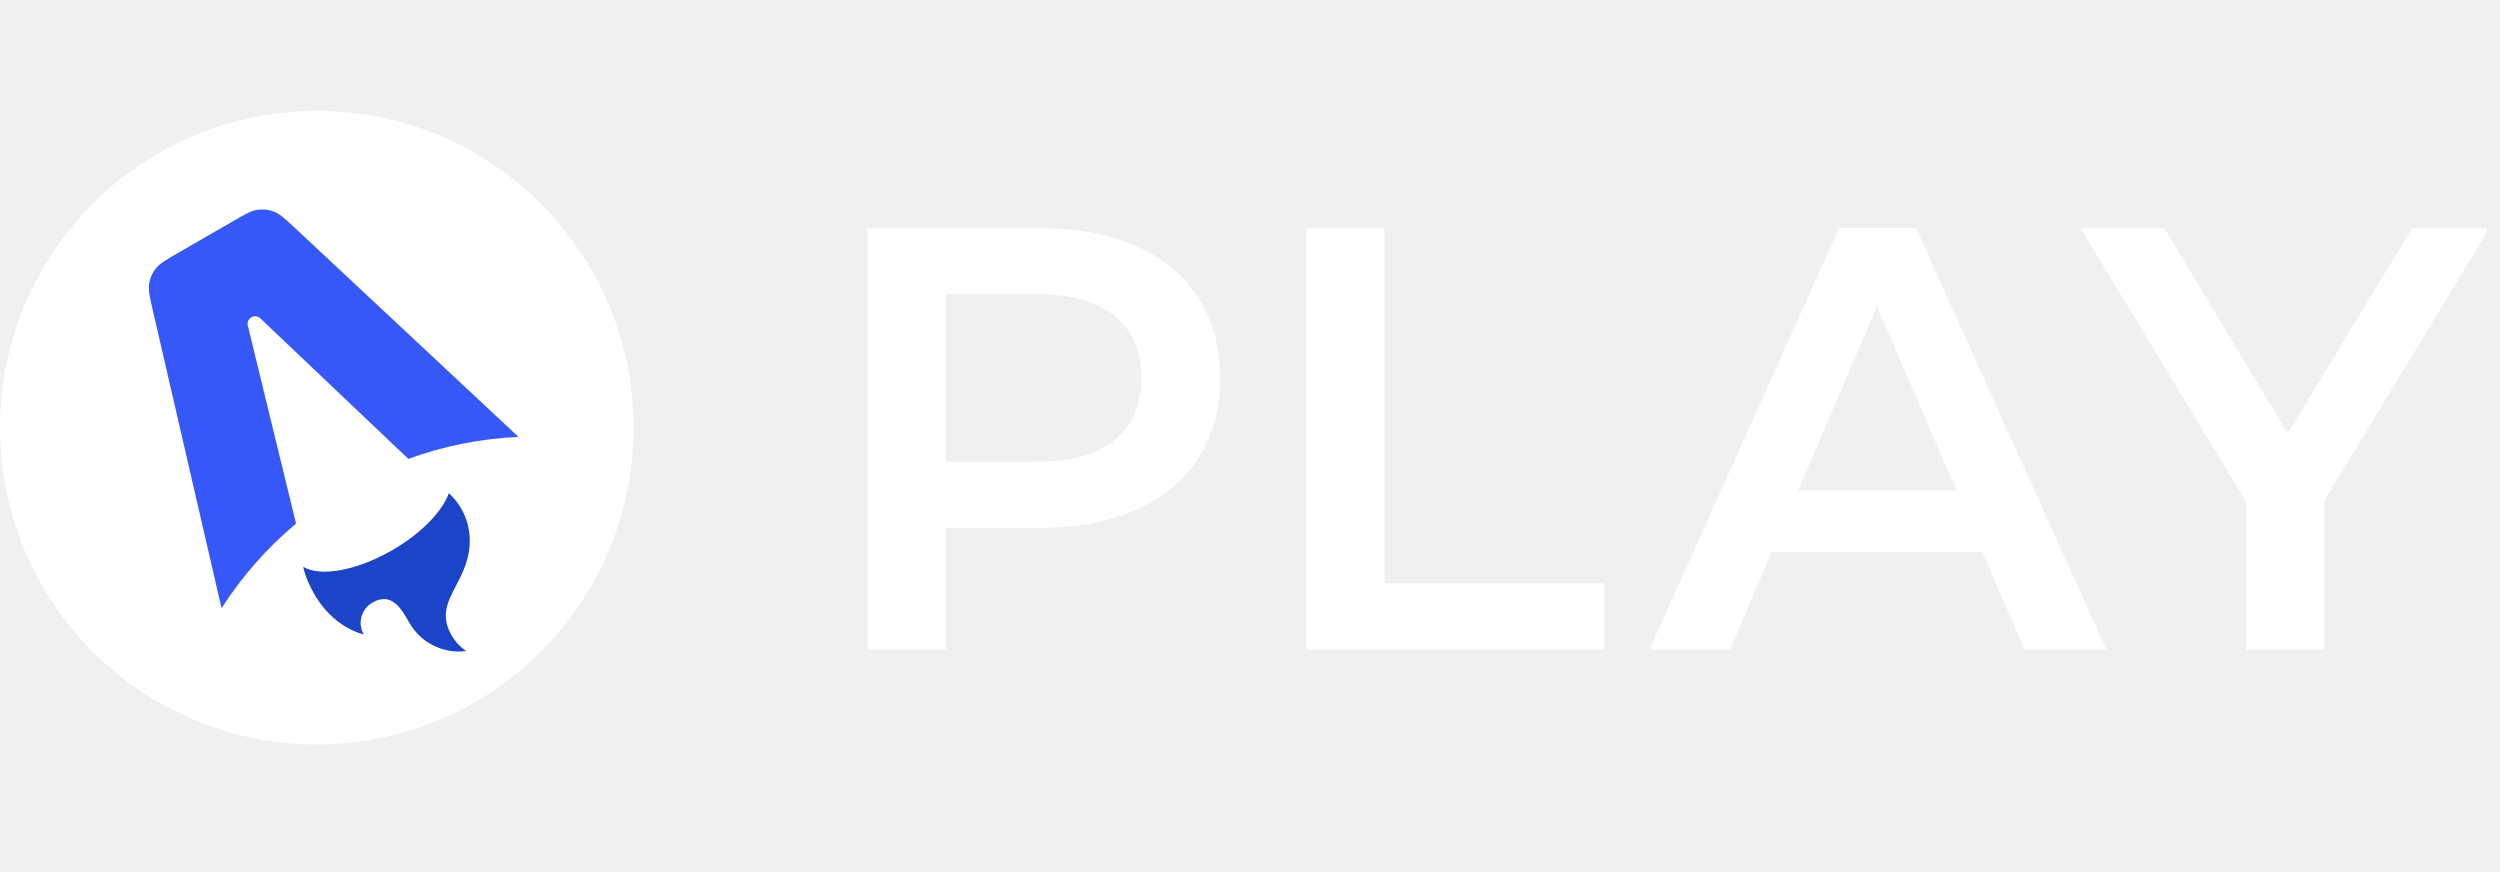
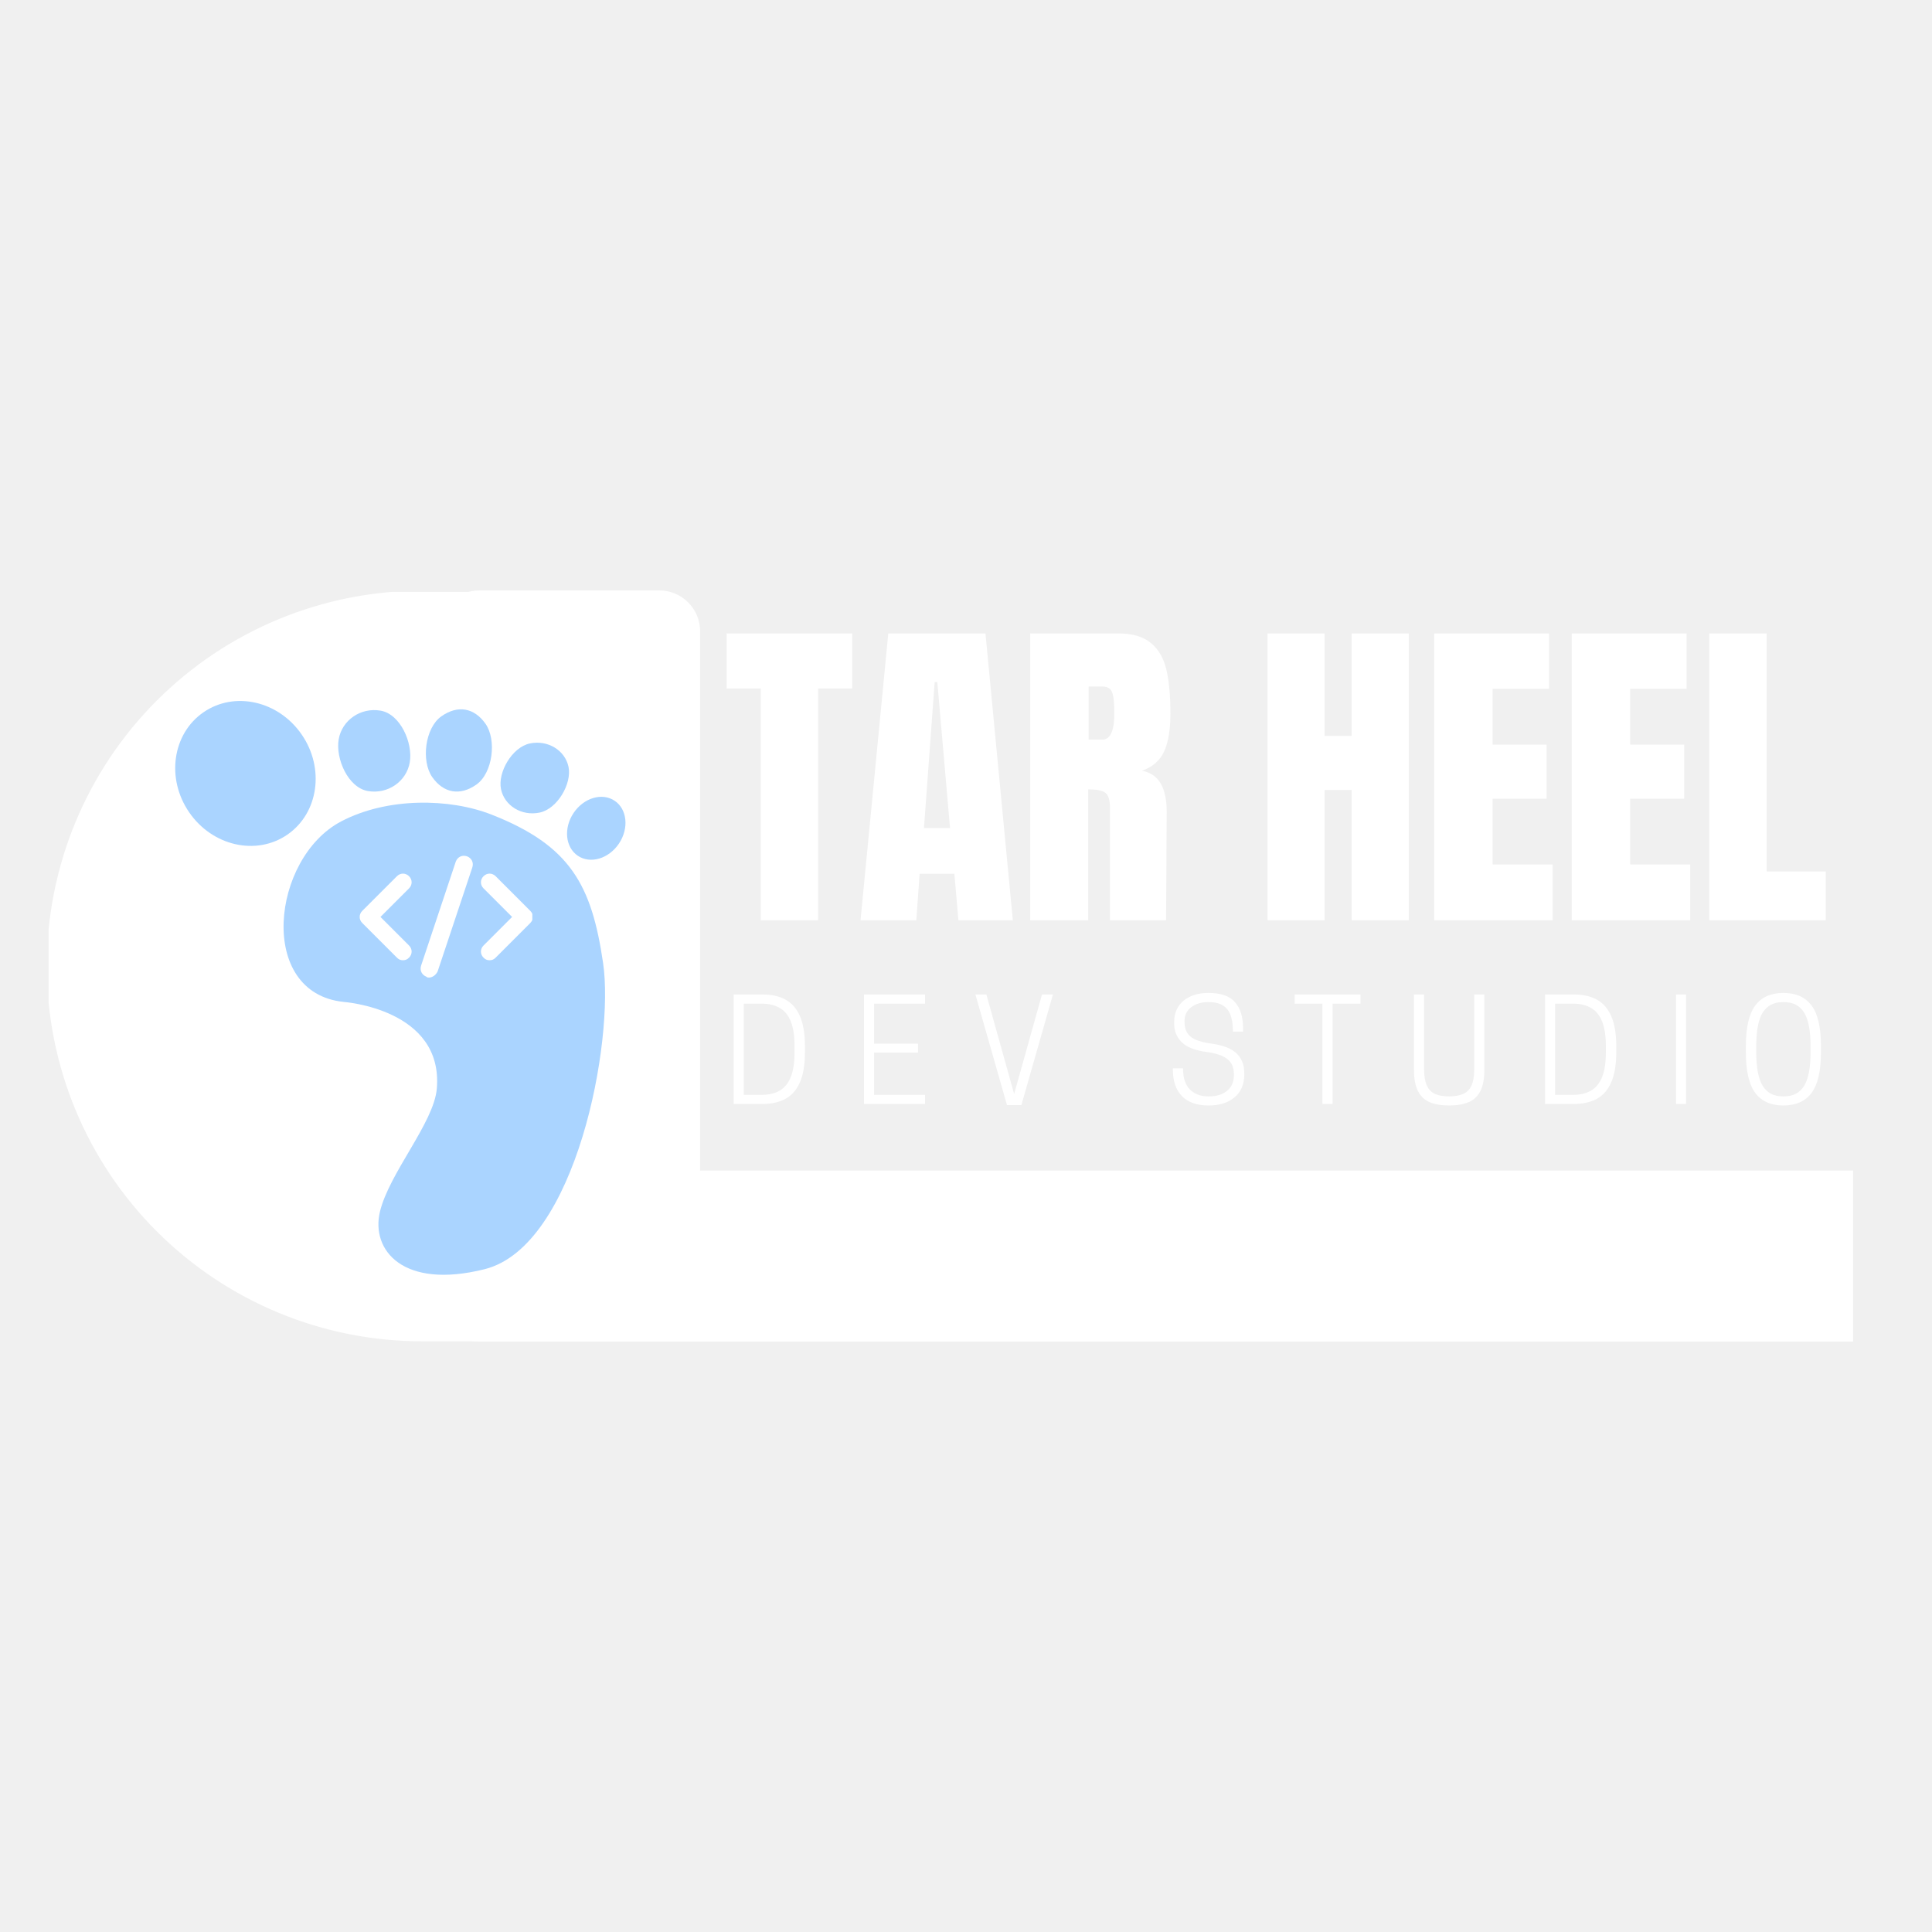
- <svg xmlns="http://www.w3.org/2000/svg" width="132" height="46" viewBox="0 0 132 46" fill="none">
-   <g clip-path="url(#clip0_304_44)">
-     <mask id="mask0_304_44" style="mask-type:luminance" maskUnits="userSpaceOnUse" x="0" y="0" width="132" height="46">
-       <path d="M0 0H131.309V46H0V0Z" fill="white" />
-     </mask>
-     <g mask="url(#mask0_304_44)">
-       <path d="M54.952 12.044C56.88 12.044 58.554 12.362 59.973 12.997C61.414 13.633 62.516 14.544 63.279 15.731C64.041 16.917 64.423 18.326 64.423 19.958C64.423 21.568 64.041 22.977 63.279 24.185C62.516 25.371 61.414 26.282 59.973 26.918C58.553 27.554 56.88 27.871 54.952 27.871H49.93V34.291H45.8V12.044H54.952ZM54.762 24.375C56.562 24.375 57.929 23.994 58.861 23.231C59.793 22.468 60.259 21.377 60.259 19.958C60.259 18.538 59.793 17.447 58.861 16.684C57.929 15.921 56.562 15.54 54.761 15.54H49.931V24.375H54.762ZM68.967 12.044H73.099V30.795H84.73V34.291H68.967V12.044ZM104.668 29.143H93.544L91.35 34.29H87.091L97.102 12.043H101.171L111.214 34.29H106.891L104.667 29.142L104.668 29.143ZM103.301 25.901L99.106 16.176L94.942 25.901H103.301ZM122.726 26.441V34.291H118.594V26.505L109.854 12.044H114.272L120.787 22.881L127.366 12.044H131.434L122.726 26.441ZM16.727 39.309C25.965 39.309 33.455 31.82 33.455 22.582C33.455 13.343 25.965 5.854 16.727 5.854C7.49 5.854 0 13.344 0 22.582C0 31.82 7.489 39.309 16.727 39.309Z" fill="white" />
+ <svg xmlns="http://www.w3.org/2000/svg" width="500" zoomAndPan="magnify" viewBox="0 0 375 375" height="500" preserveAspectRatio="xMidYMid meet" version="1.0">
+   <defs>
+     <g />
+     <clipPath id="766f692964">
+       <path d="M 85.109 114.602 L 135.895 114.602 L 135.895 260.418 L 85.109 260.418 Z M 85.109 114.602 " clip-rule="nonzero" />
+     </clipPath>
+     <clipPath id="eb5c509073">
+       <path d="M 93.043 114.602 L 127.961 114.602 C 132.344 114.602 135.895 118.156 135.895 122.539 L 135.895 252.461 C 135.895 256.844 132.344 260.398 127.961 260.398 L 93.043 260.398 C 88.66 260.398 85.109 256.844 85.109 252.461 L 85.109 122.539 C 85.109 118.156 88.66 114.602 93.043 114.602 Z M 93.043 114.602 " clip-rule="nonzero" />
+     </clipPath>
+     <clipPath id="405c9bf565">
+       <path d="M 122.488 227.199 L 359.719 227.199 L 359.719 260.398 L 122.488 260.398 Z M 122.488 227.199 " clip-rule="nonzero" />
+     </clipPath>
+     <clipPath id="6b1690d996">
+       <path d="M 9.434 114.895 L 95.684 114.895 L 95.684 260.395 L 9.434 260.395 Z M 9.434 114.895 " clip-rule="nonzero" />
+     </clipPath>
+     <clipPath id="6591d72e25">
+       <path d="M 69.574 169 L 80 169 L 80 187 L 69.574 187 Z M 69.574 169 " clip-rule="nonzero" />
+     </clipPath>
+     <clipPath id="8042e049b1">
+       <path d="M 93 169 L 103.324 169 L 103.324 187 L 93 187 Z M 93 169 " clip-rule="nonzero" />
+     </clipPath>
+     <clipPath id="cd8ea3c6fc">
+       <path d="M 81 166 L 92 166 L 92 189.875 L 81 189.875 Z M 81 166 " clip-rule="nonzero" />
+     </clipPath>
+   </defs>
+   <g clip-path="url(#766f692964)">
+     <g clip-path="url(#eb5c509073)">
+       <path fill="#ffffff" d="M 85.109 114.602 L 135.895 114.602 L 135.895 260.418 L 85.109 260.418 Z M 85.109 114.602 " fill-opacity="1" fill-rule="nonzero" />
    </g>
  </g>
-   <path d="M14.469 11.175C14.782 11.297 15.052 11.549 15.592 12.053L27.375 23.068C25.389 23.157 23.428 23.549 21.561 24.229L13.744 16.808C13.682 16.748 13.602 16.711 13.517 16.701C13.431 16.691 13.345 16.709 13.271 16.752C13.196 16.795 13.138 16.861 13.104 16.94C13.07 17.019 13.063 17.107 13.084 17.191L15.631 27.646C14.1 28.927 12.773 30.434 11.698 32.116L8.07 16.391C7.904 15.673 7.822 15.314 7.874 14.982C7.919 14.689 8.039 14.413 8.222 14.18C8.43 13.915 8.749 13.731 9.388 13.362L12.307 11.677C12.947 11.308 13.266 11.123 13.599 11.076C13.893 11.034 14.192 11.069 14.469 11.175Z" fill="#3758F9" />
-   <path d="M23.699 26.038C23.359 26.999 22.247 28.163 20.705 29.053C18.812 30.145 16.886 30.472 16.008 29.923C16.12 30.464 16.386 31.003 16.578 31.335C16.578 31.335 17.42 33.022 19.208 33.501C19.045 33.219 19.001 32.883 19.085 32.567C19.17 32.252 19.376 31.983 19.659 31.82C20.668 31.237 21.175 32.118 21.586 32.833L21.623 32.897C22.249 33.981 23.448 34.528 24.617 34.376C24.299 34.161 24.035 33.877 23.844 33.544C23.247 32.51 23.632 31.775 24.079 30.92C24.434 30.24 24.83 29.484 24.802 28.443C24.786 27.882 24.631 27.333 24.349 26.848C24.171 26.538 23.95 26.267 23.699 26.038Z" fill="#1B44C8" />
-   <defs>
-     <clipPath id="clip0_304_44">
-       <rect width="132" height="46" fill="white" />
-     </clipPath>
-   </defs>
+   <g clip-path="url(#405c9bf565)">
+     <path fill="#ffffff" d="M 122.488 227.199 L 359.688 227.199 L 359.688 260.398 L 122.488 260.398 Z M 122.488 227.199 " fill-opacity="1" fill-rule="nonzero" />
+   </g>
+   <g clip-path="url(#6b1690d996)">
+     <path fill="#ffffff" d="M 81.938 114.648 L 93.316 114.648 C 93.648 114.645 93.969 114.707 94.273 114.836 C 94.582 114.961 94.852 115.141 95.086 115.375 C 95.32 115.609 95.5 115.883 95.629 116.188 C 95.754 116.496 95.816 116.812 95.812 117.145 L 95.812 257.848 C 95.816 258.18 95.754 258.5 95.629 258.805 C 95.5 259.113 95.32 259.383 95.086 259.617 C 94.852 259.852 94.582 260.031 94.273 260.16 C 93.969 260.285 93.648 260.348 93.316 260.348 L 81.938 260.348 C 80.746 260.348 79.555 260.316 78.363 260.258 C 77.172 260.199 75.984 260.113 74.797 259.996 C 73.609 259.879 72.43 259.734 71.25 259.559 C 70.07 259.383 68.895 259.18 67.727 258.945 C 66.555 258.715 65.395 258.453 64.238 258.164 C 63.082 257.875 61.934 257.555 60.789 257.211 C 59.648 256.863 58.52 256.488 57.395 256.09 C 56.273 255.688 55.16 255.258 54.059 254.801 C 52.957 254.344 51.867 253.863 50.789 253.352 C 49.715 252.844 48.648 252.309 47.598 251.746 C 46.547 251.184 45.508 250.594 44.484 249.98 C 43.465 249.371 42.457 248.73 41.465 248.07 C 40.473 247.406 39.5 246.723 38.543 246.012 C 37.586 245.301 36.645 244.566 35.723 243.812 C 34.801 243.055 33.898 242.277 33.016 241.477 C 32.133 240.676 31.27 239.852 30.426 239.008 C 29.582 238.168 28.762 237.305 27.961 236.422 C 27.16 235.535 26.383 234.633 25.625 233.711 C 24.867 232.789 24.137 231.852 23.426 230.895 C 22.715 229.938 22.027 228.961 21.367 227.969 C 20.703 226.98 20.066 225.973 19.453 224.949 C 18.84 223.926 18.254 222.891 17.691 221.84 C 17.129 220.785 16.594 219.723 16.082 218.645 C 15.574 217.566 15.09 216.477 14.633 215.375 C 14.176 214.273 13.75 213.16 13.348 212.039 C 12.945 210.918 12.57 209.785 12.227 208.645 C 11.879 207.504 11.562 206.355 11.273 205.199 C 10.98 204.043 10.723 202.879 10.488 201.711 C 10.254 200.539 10.051 199.367 9.879 198.188 C 9.703 197.008 9.555 195.824 9.438 194.637 C 9.324 193.449 9.234 192.262 9.176 191.07 C 9.117 189.883 9.09 188.688 9.09 187.496 C 9.09 186.305 9.117 185.113 9.176 183.922 C 9.234 182.73 9.324 181.543 9.438 180.355 C 9.555 179.172 9.703 177.988 9.879 176.809 C 10.051 175.629 10.254 174.453 10.488 173.285 C 10.723 172.117 10.98 170.953 11.273 169.797 C 11.562 168.641 11.879 167.492 12.227 166.352 C 12.57 165.211 12.945 164.078 13.348 162.953 C 13.75 161.832 14.176 160.719 14.633 159.617 C 15.09 158.516 15.574 157.426 16.082 156.352 C 16.594 155.273 17.129 154.207 17.691 153.156 C 18.254 152.105 18.84 151.066 19.453 150.043 C 20.066 149.023 20.703 148.016 21.367 147.023 C 22.027 146.031 22.715 145.059 23.426 144.102 C 24.137 143.145 24.867 142.203 25.625 141.281 C 26.383 140.359 27.16 139.457 27.961 138.574 C 28.762 137.691 29.582 136.828 30.426 135.984 C 31.27 135.141 32.133 134.32 33.016 133.52 C 33.898 132.719 34.801 131.941 35.723 131.184 C 36.645 130.426 37.586 129.695 38.543 128.984 C 39.5 128.273 40.473 127.586 41.465 126.926 C 42.457 126.262 43.465 125.625 44.484 125.012 C 45.508 124.398 46.547 123.812 47.598 123.25 C 48.648 122.688 49.715 122.152 50.789 121.641 C 51.867 121.133 52.957 120.648 54.059 120.191 C 55.16 119.738 56.273 119.309 57.395 118.906 C 58.52 118.504 59.648 118.129 60.789 117.785 C 61.934 117.438 63.082 117.121 64.238 116.832 C 65.395 116.539 66.555 116.281 67.727 116.047 C 68.895 115.816 70.07 115.609 71.25 115.438 C 72.43 115.262 73.609 115.113 74.797 115 C 75.984 114.883 77.172 114.793 78.363 114.734 C 79.555 114.676 80.746 114.648 81.938 114.648 Z M 81.938 114.648 " fill-opacity="1" fill-rule="nonzero" />
+   </g>
+   <path fill="#aad4ff" d="M 66.656 194.465 C 49.852 192.691 52.676 166.559 66.211 159.438 C 75.18 154.723 87.289 154.926 95.395 158.109 C 110.77 164.141 114.852 171.852 117.062 186.93 C 119.273 202.008 111.863 241.883 94.07 246.348 C 78.152 250.336 72.008 242.598 73.73 235.262 C 75.5 227.723 84.215 217.957 84.785 211.316 C 86.109 195.797 66.656 194.469 66.656 194.469 Z M 66.656 194.465 " fill-opacity="1" fill-rule="nonzero" />
+   <path fill="#aad4ff" d="M 36.715 157.668 C 41.215 164.223 49.754 166.16 55.789 161.996 C 61.824 157.828 63.066 149.137 58.566 142.582 C 54.062 136.027 45.523 134.09 39.488 138.258 C 33.457 142.422 32.211 151.113 36.715 157.668 Z M 36.715 157.668 " fill-opacity="1" fill-rule="nonzero" />
+   <path fill="#aad4ff" d="M 71.414 153.543 C 75.266 154.199 78.902 151.699 79.539 147.957 C 80.172 144.215 77.715 138.59 73.863 137.934 C 70.012 137.277 66.375 139.777 65.738 143.516 C 65.102 147.258 67.562 152.883 71.414 153.543 Z M 71.414 153.543 " fill-opacity="1" fill-rule="nonzero" />
+   <path fill="#aad4ff" d="M 83.902 150.84 C 86.086 153.941 89.281 154.539 92.473 152.281 C 95.668 150.023 96.418 143.586 94.238 140.484 C 92.055 137.379 88.859 136.785 85.668 139.039 C 82.473 141.297 81.723 147.738 83.902 150.84 Z M 83.902 150.84 " fill-opacity="1" fill-rule="nonzero" />
+   <path fill="#aad4ff" d="M 97.242 153.168 C 97.914 156.406 101.266 158.445 104.734 157.723 C 108.203 157.004 111.02 152.094 110.352 148.855 C 109.68 145.621 106.324 143.582 102.859 144.301 C 99.391 145.023 96.574 149.934 97.242 153.168 Z M 97.242 153.168 " fill-opacity="1" fill-rule="nonzero" />
+   <path fill="#aad4ff" d="M 111.328 157.805 C 109.355 160.754 109.73 164.473 112.164 166.109 C 114.598 167.746 118.172 166.68 120.141 163.73 C 122.113 160.781 121.738 157.062 119.305 155.43 C 116.871 153.793 113.301 154.855 111.328 157.805 Z M 111.328 157.805 " fill-opacity="1" fill-rule="nonzero" />
+   <g fill="#ffffff" fill-opacity="1">
+     <g transform="translate(140.3959, 178.6204)">
+       <g>
+         <path d="M 7.266 0 L 7.266 -44.984 L 0.641 -44.984 L 0.641 -55.672 L 25.016 -55.672 L 25.016 -44.984 L 18.406 -44.984 L 18.406 0 Z M 7.266 0 " />
+       </g>
+     </g>
+   </g>
+   <g fill="#ffffff" fill-opacity="1">
+     <g transform="translate(166.0585, 178.6204)">
+       <g>
+         <path d="M 0.969 0 L 6.359 -55.672 L 25.219 -55.672 L 30.531 0 L 19.969 0 L 19.188 -9.016 L 12.438 -9.016 L 11.797 0 Z M 13.281 -17.891 L 18.344 -17.891 L 15.875 -46.219 L 15.359 -46.219 Z M 13.281 -17.891 " />
+       </g>
+     </g>
+   </g>
+   <g fill="#ffffff" fill-opacity="1">
+     <g transform="translate(197.4888, 178.6204)">
+       <g>
+         <path d="M 2.469 -55.672 L 19.578 -55.672 C 22.297 -55.672 24.398 -55.055 25.891 -53.828 C 27.379 -52.598 28.383 -50.867 28.906 -48.641 C 29.426 -46.41 29.688 -43.57 29.688 -40.125 C 29.688 -36.969 29.273 -34.504 28.453 -32.734 C 27.629 -30.961 26.203 -29.727 24.172 -29.031 C 25.859 -28.688 27.078 -27.844 27.828 -26.5 C 28.586 -25.164 28.969 -23.352 28.969 -21.062 L 28.844 0 L 17.953 0 L 17.953 -21.781 C 17.953 -23.332 17.648 -24.32 17.047 -24.75 C 16.441 -25.188 15.336 -25.406 13.734 -25.406 L 13.734 0 L 2.469 0 Z M 16.469 -35.062 C 18.02 -35.062 18.797 -36.75 18.797 -40.125 C 18.797 -41.594 18.727 -42.691 18.594 -43.422 C 18.469 -44.16 18.234 -44.672 17.891 -44.953 C 17.547 -45.234 17.047 -45.375 16.391 -45.375 L 13.812 -45.375 L 13.812 -35.062 Z M 16.469 -35.062 " />
+       </g>
+     </g>
+   </g>
+   <g fill="#ffffff" fill-opacity="1">
+     <g transform="translate(228.4006, 178.6204)">
+       <g />
+     </g>
+   </g>
+   <g fill="#ffffff" fill-opacity="1">
+     <g transform="translate(243.5649, 178.6204)">
+       <g>
+         <path d="M 2.469 0 L 2.469 -55.672 L 13.547 -55.672 L 13.547 -35.781 L 18.797 -35.781 L 18.797 -55.672 L 29.875 -55.672 L 29.875 0 L 18.797 0 L 18.797 -25.281 L 13.547 -25.281 L 13.547 0 Z M 2.469 0 " />
+       </g>
+     </g>
+   </g>
+   <g fill="#ffffff" fill-opacity="1">
+     <g transform="translate(275.9025, 178.6204)">
+       <g>
+         <path d="M 2.469 0 L 2.469 -55.672 L 24.766 -55.672 L 24.766 -44.922 L 13.812 -44.922 L 13.812 -34.094 L 24.297 -34.094 L 24.297 -23.594 L 13.812 -23.594 L 13.812 -10.828 L 25.469 -10.828 L 25.469 0 Z M 2.469 0 " />
+       </g>
+     </g>
+   </g>
+   <g fill="#ffffff" fill-opacity="1">
+     <g transform="translate(302.602, 178.6204)">
+       <g>
+         <path d="M 2.469 0 L 2.469 -55.672 L 24.766 -55.672 L 24.766 -44.922 L 13.812 -44.922 L 13.812 -34.094 L 24.297 -34.094 L 24.297 -23.594 L 13.812 -23.594 L 13.812 -10.828 L 25.469 -10.828 L 25.469 0 Z M 2.469 0 " />
+       </g>
+     </g>
+   </g>
+   <g fill="#ffffff" fill-opacity="1">
+     <g transform="translate(329.3015, 178.6204)">
+       <g>
+         <path d="M 2.469 0 L 2.469 -55.672 L 13.609 -55.672 L 13.609 -9.469 L 25.078 -9.469 L 25.078 0 Z M 2.469 0 " />
+       </g>
+     </g>
+   </g>
+   <g fill="#ffffff" fill-opacity="1">
+     <g transform="translate(140.3959, 214.277)">
+       <g>
+         <path d="M 15.844 -10.078 C 15.844 -7.629 15.516 -5.664 14.859 -4.188 C 14.211 -2.719 13.273 -1.648 12.047 -0.984 C 10.828 -0.328 9.352 0 7.625 0 L 2.016 0 L 2.016 -21.25 L 7.625 -21.25 C 9.352 -21.25 10.828 -20.922 12.047 -20.266 C 13.273 -19.609 14.211 -18.539 14.859 -17.062 C 15.516 -15.582 15.844 -13.617 15.844 -11.172 Z M 3.969 -1.766 L 7.469 -1.766 C 8.82 -1.766 9.973 -2.035 10.922 -2.578 C 11.879 -3.129 12.602 -4.008 13.094 -5.219 C 13.582 -6.438 13.828 -8.055 13.828 -10.078 L 13.828 -11.172 C 13.828 -13.18 13.582 -14.797 13.094 -16.016 C 12.602 -17.234 11.879 -18.113 10.922 -18.656 C 9.973 -19.195 8.82 -19.469 7.469 -19.469 L 3.969 -19.469 Z M 3.969 -1.766 " />
+       </g>
+     </g>
+   </g>
+   <g fill="#ffffff" fill-opacity="1">
+     <g transform="translate(165.6886, 214.277)">
+       <g>
+         <path d="M 2.016 -21.25 L 13.859 -21.25 L 13.859 -19.469 L 3.969 -19.469 L 3.969 -11.703 L 12.5 -11.703 L 12.5 -9.969 L 3.969 -9.969 L 3.969 -1.766 L 13.859 -1.766 L 13.859 0 L 2.016 0 Z M 2.016 -21.25 " />
+       </g>
+     </g>
+   </g>
+   <g fill="#ffffff" fill-opacity="1">
+     <g transform="translate(188.5313, 214.277)">
+       <g>
+         <path d="M 9.719 0.219 L 6.922 0.219 L 0.797 -21.25 L 2.922 -21.25 L 8.312 -1.938 L 13.719 -21.25 L 15.844 -21.25 Z M 9.719 0.219 " />
+       </g>
+     </g>
+   </g>
+   <g fill="#ffffff" fill-opacity="1">
+     <g transform="translate(213.0617, 214.277)">
+       <g />
+     </g>
+   </g>
+   <g fill="#ffffff" fill-opacity="1">
+     <g transform="translate(226.4037, 214.277)">
+       <g>
+         <path d="M 7.844 -10.078 C 5.539 -10.391 3.906 -11.035 2.938 -12.016 C 1.977 -12.992 1.5 -14.18 1.5 -15.578 L 1.5 -15.844 C 1.5 -17.625 2.102 -19.02 3.312 -20.031 C 4.531 -21.039 6.148 -21.547 8.172 -21.547 C 10.547 -21.547 12.254 -20.953 13.297 -19.766 C 14.348 -18.586 14.875 -16.898 14.875 -14.703 L 14.875 -14.047 L 12.906 -14.047 C 12.906 -16.066 12.531 -17.523 11.781 -18.422 C 11.039 -19.316 9.863 -19.766 8.25 -19.766 L 8.062 -19.766 C 6.77 -19.766 5.688 -19.438 4.812 -18.781 C 3.945 -18.133 3.516 -17.238 3.516 -16.094 L 3.516 -15.875 C 3.516 -15.133 3.66 -14.484 3.953 -13.922 C 4.254 -13.367 4.773 -12.91 5.516 -12.547 C 6.254 -12.191 7.273 -11.922 8.578 -11.734 C 10.898 -11.43 12.566 -10.801 13.578 -9.844 C 14.598 -8.895 15.109 -7.602 15.109 -5.969 L 15.109 -5.688 C 15.109 -3.82 14.484 -2.359 13.234 -1.297 C 11.984 -0.234 10.297 0.297 8.172 0.297 C 5.922 0.297 4.203 -0.305 3.016 -1.516 C 1.836 -2.734 1.25 -4.441 1.25 -6.641 L 1.25 -6.922 L 3.219 -6.922 C 3.219 -5.047 3.672 -3.664 4.578 -2.781 C 5.484 -1.906 6.656 -1.469 8.094 -1.469 L 8.281 -1.469 C 9.727 -1.469 10.891 -1.828 11.766 -2.547 C 12.648 -3.266 13.094 -4.27 13.094 -5.562 L 13.094 -5.797 C 13.094 -7.055 12.68 -8.02 11.859 -8.688 C 11.035 -9.363 9.695 -9.828 7.844 -10.078 Z M 7.844 -10.078 " />
+       </g>
+     </g>
+   </g>
+   <g fill="#ffffff" fill-opacity="1">
+     <g transform="translate(250.662, 214.277)">
+       <g>
+         <path d="M 7.984 -19.469 L 7.984 0 L 6.016 0 L 6.016 -19.469 L 0.625 -19.469 L 0.625 -21.25 L 13.406 -21.25 L 13.406 -19.469 Z M 7.984 -19.469 " />
+       </g>
+     </g>
+   </g>
+   <g fill="#ffffff" fill-opacity="1">
+     <g transform="translate(272.5791, 214.277)">
+       <g>
+         <path d="M 8.688 0.297 C 7.176 0.297 5.914 0.082 4.906 -0.344 C 3.906 -0.781 3.148 -1.504 2.641 -2.516 C 2.129 -3.523 1.875 -4.883 1.875 -6.594 L 1.875 -21.25 L 3.844 -21.25 L 3.844 -6.734 C 3.844 -5.391 4.02 -4.332 4.375 -3.562 C 4.727 -2.801 5.258 -2.258 5.969 -1.938 C 6.688 -1.625 7.594 -1.469 8.688 -1.469 C 9.781 -1.469 10.688 -1.625 11.406 -1.938 C 12.133 -2.258 12.676 -2.801 13.031 -3.562 C 13.383 -4.332 13.562 -5.391 13.562 -6.734 L 13.562 -21.25 L 15.531 -21.25 L 15.531 -6.594 C 15.531 -4.883 15.273 -3.523 14.766 -2.516 C 14.254 -1.504 13.488 -0.781 12.469 -0.344 C 11.457 0.082 10.195 0.297 8.688 0.297 Z M 8.688 0.297 " />
+       </g>
+     </g>
+   </g>
+   <g fill="#ffffff" fill-opacity="1">
+     <g transform="translate(297.8718, 214.277)">
+       <g>
+         <path d="M 15.844 -10.078 C 15.844 -7.629 15.516 -5.664 14.859 -4.188 C 14.211 -2.719 13.273 -1.648 12.047 -0.984 C 10.828 -0.328 9.352 0 7.625 0 L 2.016 0 L 2.016 -21.25 L 7.625 -21.25 C 9.352 -21.25 10.828 -20.922 12.047 -20.266 C 13.273 -19.609 14.211 -18.539 14.859 -17.062 C 15.516 -15.582 15.844 -13.617 15.844 -11.172 Z M 3.969 -1.766 L 7.469 -1.766 C 8.82 -1.766 9.973 -2.035 10.922 -2.578 C 11.879 -3.129 12.602 -4.008 13.094 -5.219 C 13.582 -6.438 13.828 -8.055 13.828 -10.078 L 13.828 -11.172 C 13.828 -13.18 13.582 -14.797 13.094 -16.016 C 12.602 -17.234 11.879 -18.113 10.922 -18.656 C 9.973 -19.195 8.82 -19.469 7.469 -19.469 L 3.969 -19.469 Z M 3.969 -1.766 " />
+       </g>
+     </g>
+   </g>
+   <g fill="#ffffff" fill-opacity="1">
+     <g transform="translate(323.1645, 214.277)">
+       <g>
+         <path d="M 4.109 -21.25 L 4.109 0 L 2.156 0 L 2.156 -21.25 Z M 4.109 -21.25 " />
+       </g>
+     </g>
+   </g>
+   <g fill="#ffffff" fill-opacity="1">
+     <g transform="translate(337.3231, 214.277)">
+       <g>
+         <path d="M 8.828 0.297 C 6.41 0.297 4.594 -0.516 3.375 -2.141 C 2.156 -3.766 1.547 -6.41 1.547 -10.078 L 1.547 -11.172 C 1.547 -14.848 2.156 -17.492 3.375 -19.109 C 4.594 -20.734 6.41 -21.547 8.828 -21.547 C 11.254 -21.547 13.078 -20.734 14.297 -19.109 C 15.516 -17.492 16.125 -14.848 16.125 -11.172 L 16.125 -10.078 C 16.125 -6.41 15.516 -3.766 14.297 -2.141 C 13.078 -0.516 11.254 0.297 8.828 0.297 Z M 8.75 -1.469 L 8.938 -1.469 C 10.719 -1.469 12.023 -2.148 12.859 -3.516 C 13.691 -4.879 14.109 -7.066 14.109 -10.078 L 14.109 -11.172 C 14.109 -14.203 13.691 -16.391 12.859 -17.734 C 12.023 -19.086 10.719 -19.766 8.938 -19.766 L 8.75 -19.766 C 6.969 -19.766 5.656 -19.086 4.812 -17.734 C 3.977 -16.391 3.562 -14.203 3.562 -11.172 L 3.562 -10.078 C 3.562 -7.066 3.977 -4.879 4.812 -3.516 C 5.656 -2.148 6.969 -1.469 8.75 -1.469 Z M 8.75 -1.469 " />
+       </g>
+     </g>
+   </g>
+   <g clip-path="url(#6591d72e25)">
+     <path fill="#ffffff" d="M 78.219 186.383 C 77.715 186.383 77.379 186.215 77.043 185.879 L 70.316 179.152 C 69.645 178.48 69.645 177.473 70.316 176.801 L 77.043 170.074 C 77.715 169.402 78.723 169.402 79.395 170.074 C 80.066 170.75 80.066 171.758 79.395 172.43 L 73.848 177.977 L 79.395 183.523 C 80.066 184.195 80.066 185.207 79.395 185.879 C 79.059 186.215 78.723 186.383 78.219 186.383 Z M 78.219 186.383 " fill-opacity="1" fill-rule="nonzero" />
+   </g>
+   <g clip-path="url(#8042e049b1)">
+     <path fill="#ffffff" d="M 95.027 186.383 C 94.523 186.383 94.188 186.215 93.852 185.879 C 93.18 185.207 93.18 184.195 93.852 183.523 L 99.398 177.977 L 93.852 172.43 C 93.18 171.758 93.18 170.75 93.852 170.074 C 94.523 169.402 95.531 169.402 96.207 170.074 L 102.93 176.801 C 103.602 177.473 103.602 178.48 102.93 179.152 L 96.207 185.879 C 95.867 186.215 95.531 186.383 95.027 186.383 Z M 95.027 186.383 " fill-opacity="1" fill-rule="nonzero" />
+   </g>
+   <g clip-path="url(#cd8ea3c6fc)">
+     <path fill="#ffffff" d="M 83.262 189.746 C 83.094 189.746 82.926 189.746 82.758 189.578 C 81.918 189.238 81.41 188.398 81.746 187.391 L 88.473 167.219 C 88.809 166.379 89.648 165.875 90.656 166.211 C 91.5 166.547 92.004 167.387 91.668 168.395 L 84.941 188.566 C 84.605 189.238 83.934 189.746 83.262 189.746 Z M 83.262 189.746 " fill-opacity="1" fill-rule="nonzero" />
+   </g>
</svg>
